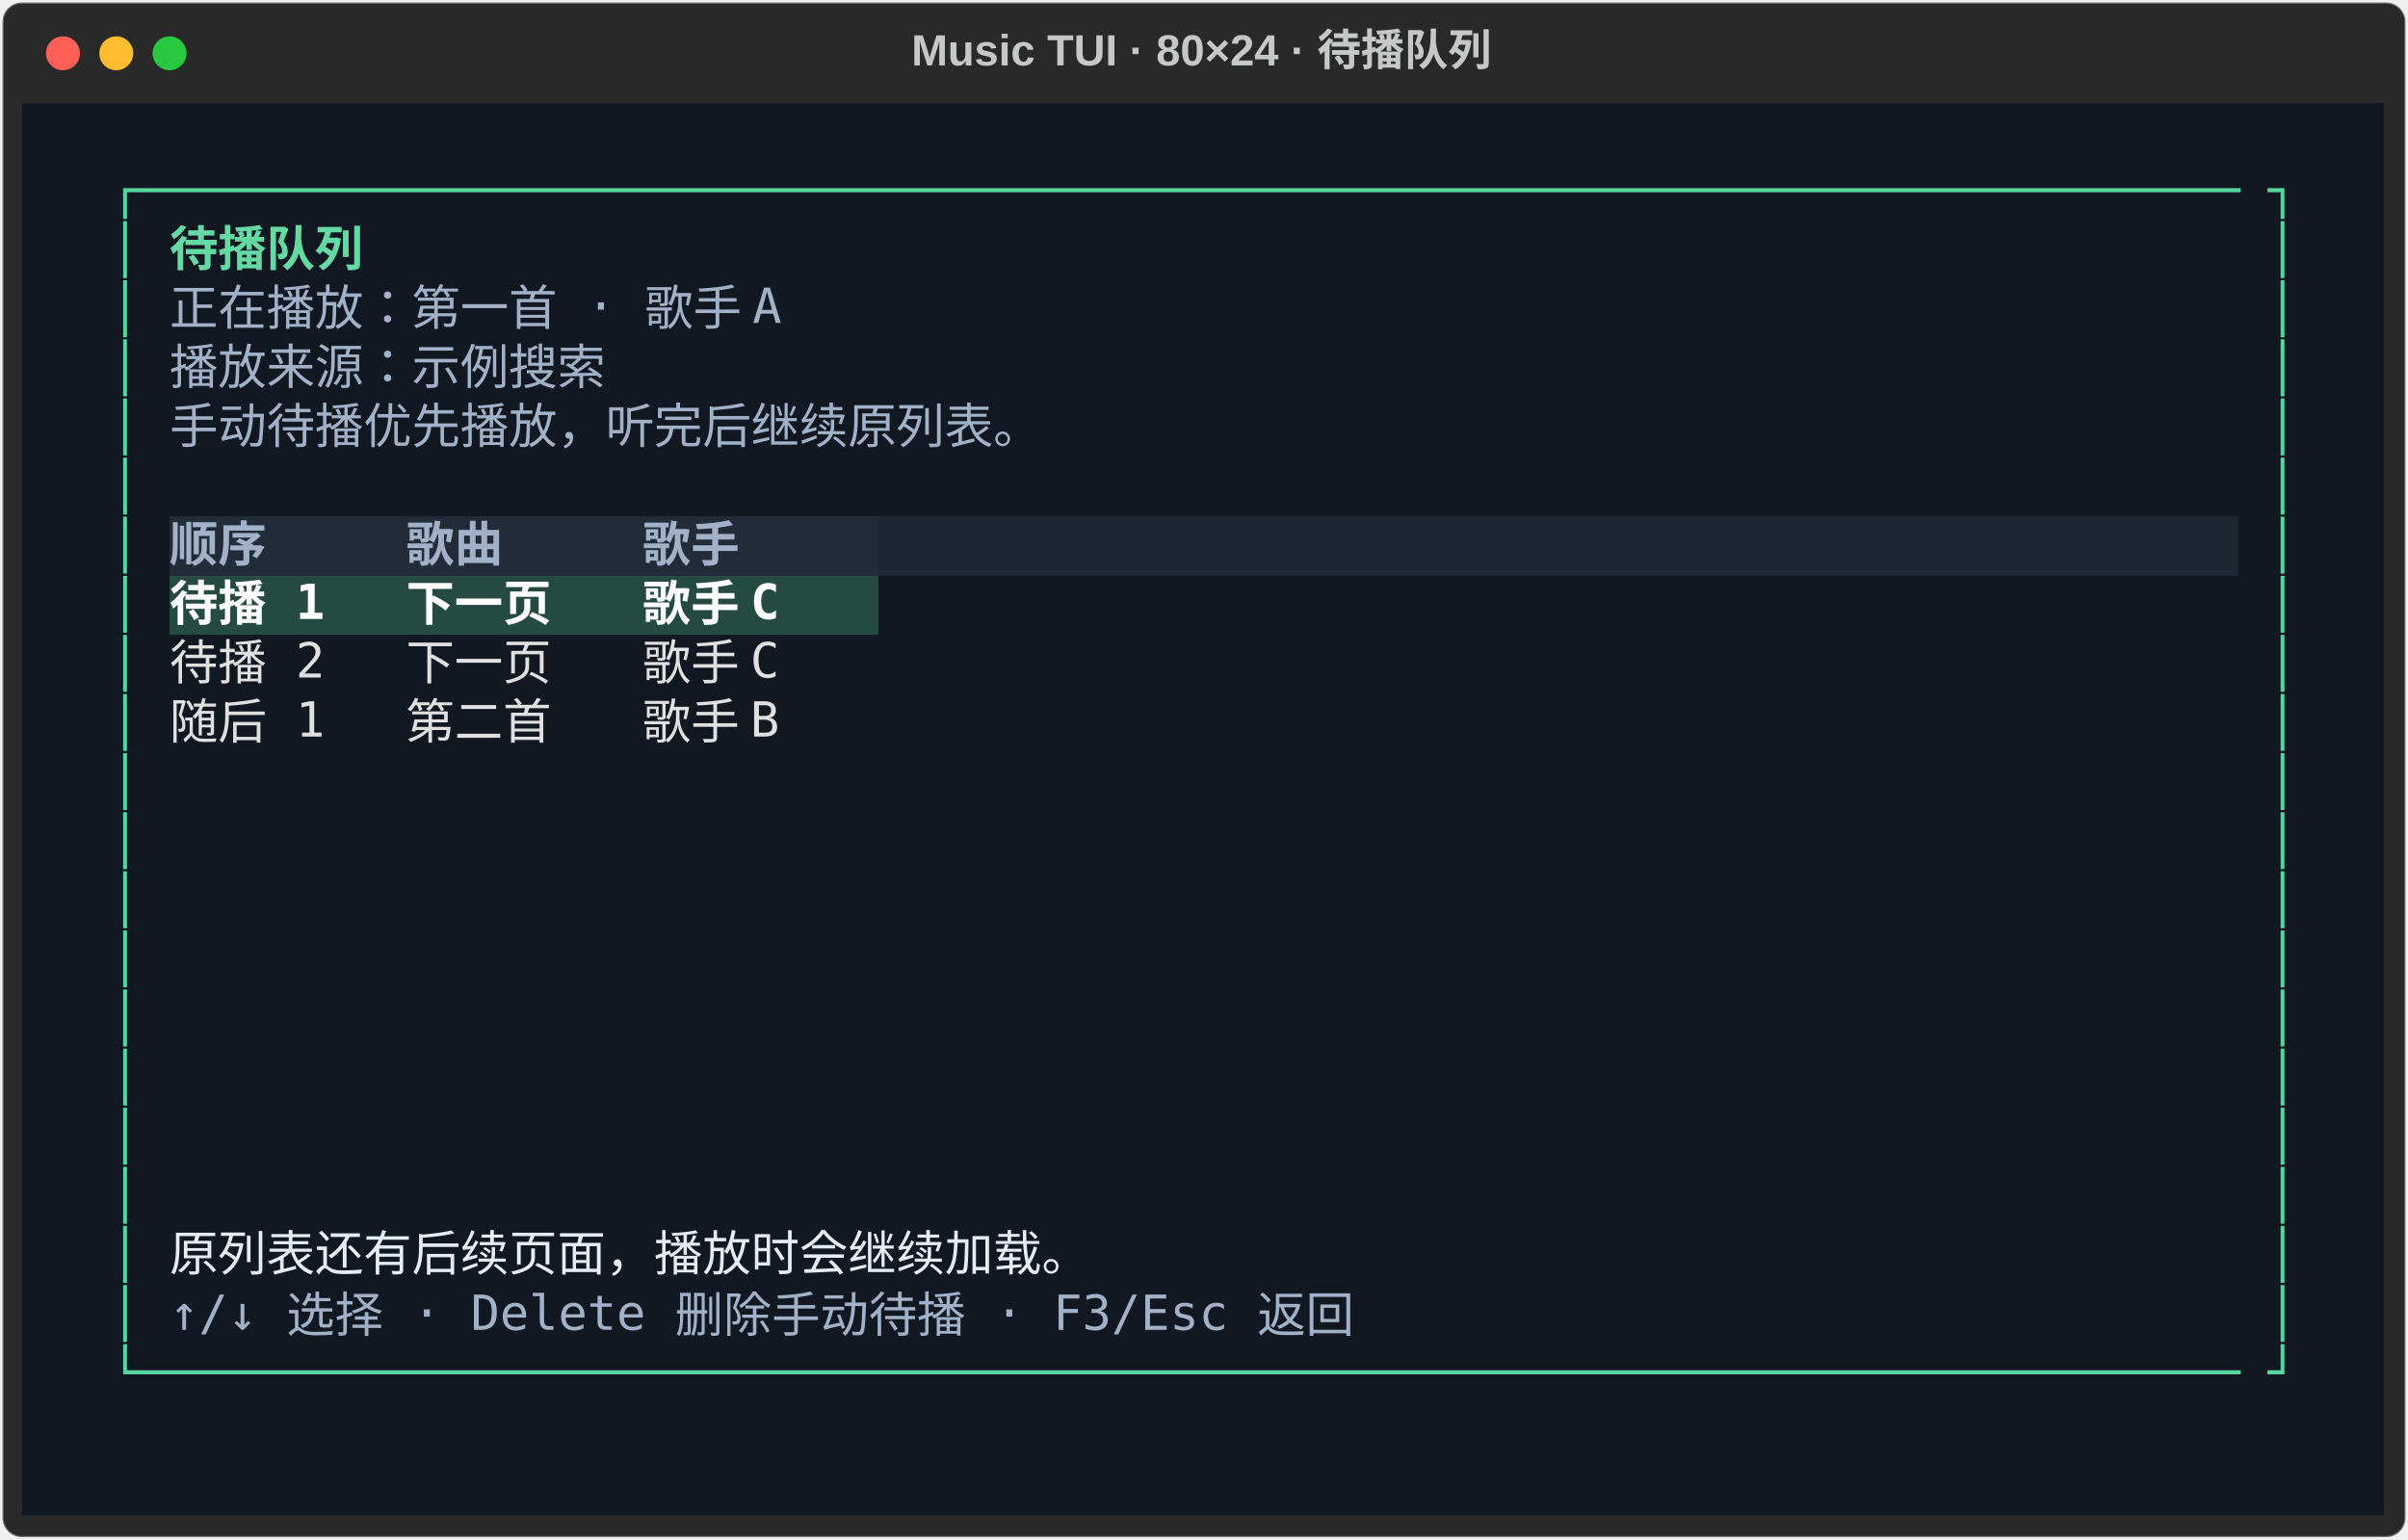
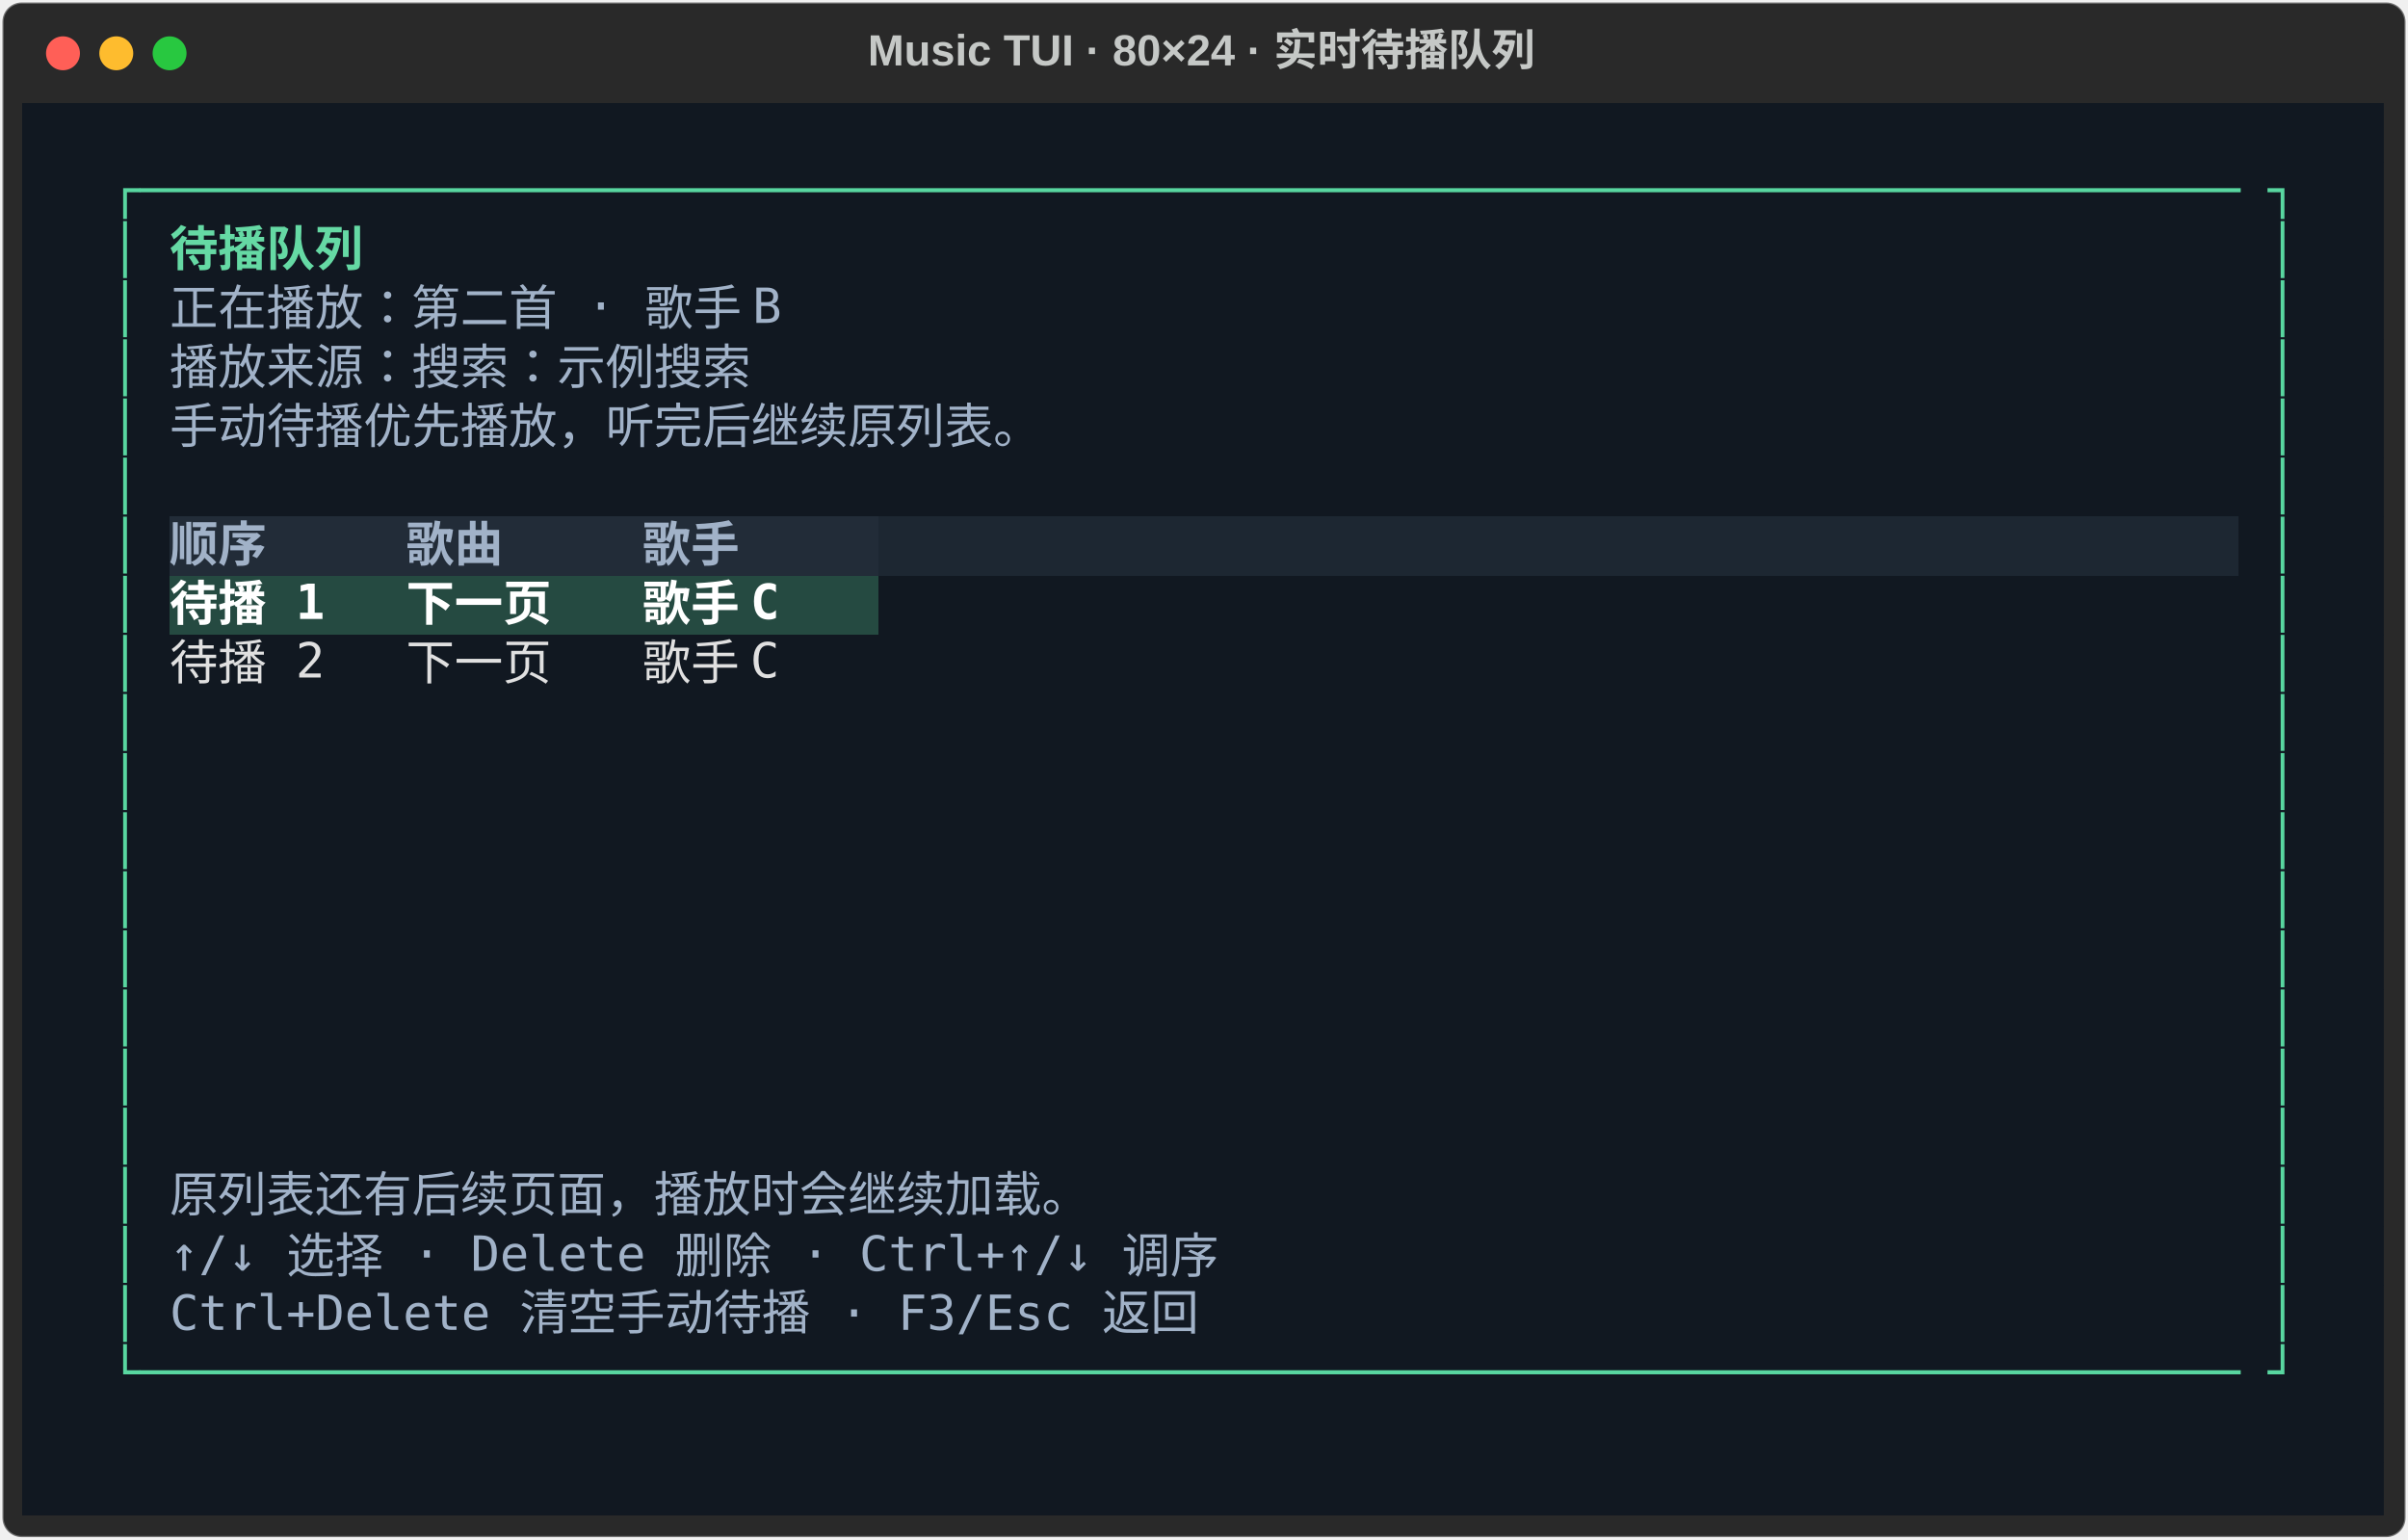
<svg xmlns="http://www.w3.org/2000/svg" class="rich-terminal" viewBox="0 0 994 635.6">
  <style>

    @font-face {
        font-family: "Fira Code";
        src: local("FiraCode-Regular"),
                url("https://cdnjs.cloudflare.com/ajax/libs/firacode/6.2.0/woff2/FiraCode-Regular.woff2") format("woff2"),
                url("https://cdnjs.cloudflare.com/ajax/libs/firacode/6.2.0/woff/FiraCode-Regular.woff") format("woff");
        font-style: normal;
        font-weight: 400;
    }
    @font-face {
        font-family: "Fira Code";
        src: local("FiraCode-Bold"),
                url("https://cdnjs.cloudflare.com/ajax/libs/firacode/6.2.0/woff2/FiraCode-Bold.woff2") format("woff2"),
                url("https://cdnjs.cloudflare.com/ajax/libs/firacode/6.2.0/woff/FiraCode-Bold.woff") format("woff");
        font-style: bold;
        font-weight: 700;
    }

-     .terminal-618802262-matrix {
+     .terminal-2395570429-matrix {
        font-family: Fira Code, monospace;
        font-size: 20px;
        line-height: 24.4px;
        font-variant-east-asian: full-width;
    }

-     .terminal-618802262-title {
+     .terminal-2395570429-title {
        font-size: 18px;
        font-weight: bold;
        font-family: arial;
    }

-     .terminal-618802262-r1 { fill: #c5c8c6 }
- .terminal-618802262-r2 { fill: #58d6a0 }
- .terminal-618802262-r3 { fill: #65d9a4;font-weight: bold }
- .terminal-618802262-r4 { fill: #a1b2c8 }
- .terminal-618802262-r5 { fill: #a1b2c8;font-weight: bold }
- .terminal-618802262-r6 { fill: #ffffff;font-weight: bold }
- .terminal-618802262-r7 { fill: #e0e0e0 }
- .terminal-618802262-r8 { fill: #e4ecf5 }
+     .terminal-2395570429-r1 { fill: #c5c8c6 }
+ .terminal-2395570429-r2 { fill: #58d6a0 }
+ .terminal-2395570429-r3 { fill: #65d9a4;font-weight: bold }
+ .terminal-2395570429-r4 { fill: #a1b2c8 }
+ .terminal-2395570429-r5 { fill: #a1b2c8;font-weight: bold }
+ .terminal-2395570429-r6 { fill: #ffffff;font-weight: bold }
+ .terminal-2395570429-r7 { fill: #e0e0e0 }
    </style>
  <defs>
-     <clipPath id="terminal-618802262-clip-terminal">
+     <clipPath id="terminal-2395570429-clip-terminal">
      <rect x="0" y="0" width="975.0" height="584.6" />
    </clipPath>
-     <clipPath id="terminal-618802262-line-0">
+     <clipPath id="terminal-2395570429-line-0">
      <rect x="0" y="1.5" width="976" height="24.65" />
    </clipPath>
-     <clipPath id="terminal-618802262-line-1">
+     <clipPath id="terminal-2395570429-line-1">
      <rect x="0" y="25.9" width="976" height="24.65" />
    </clipPath>
-     <clipPath id="terminal-618802262-line-2">
+     <clipPath id="terminal-2395570429-line-2">
      <rect x="0" y="50.3" width="976" height="24.65" />
    </clipPath>
-     <clipPath id="terminal-618802262-line-3">
+     <clipPath id="terminal-2395570429-line-3">
      <rect x="0" y="74.7" width="976" height="24.65" />
    </clipPath>
-     <clipPath id="terminal-618802262-line-4">
+     <clipPath id="terminal-2395570429-line-4">
      <rect x="0" y="99.1" width="976" height="24.65" />
    </clipPath>
-     <clipPath id="terminal-618802262-line-5">
+     <clipPath id="terminal-2395570429-line-5">
      <rect x="0" y="123.5" width="976" height="24.65" />
    </clipPath>
-     <clipPath id="terminal-618802262-line-6">
+     <clipPath id="terminal-2395570429-line-6">
      <rect x="0" y="147.9" width="976" height="24.65" />
    </clipPath>
-     <clipPath id="terminal-618802262-line-7">
+     <clipPath id="terminal-2395570429-line-7">
      <rect x="0" y="172.3" width="976" height="24.65" />
    </clipPath>
-     <clipPath id="terminal-618802262-line-8">
+     <clipPath id="terminal-2395570429-line-8">
      <rect x="0" y="196.7" width="976" height="24.65" />
    </clipPath>
-     <clipPath id="terminal-618802262-line-9">
+     <clipPath id="terminal-2395570429-line-9">
      <rect x="0" y="221.1" width="976" height="24.65" />
    </clipPath>
-     <clipPath id="terminal-618802262-line-10">
+     <clipPath id="terminal-2395570429-line-10">
      <rect x="0" y="245.5" width="976" height="24.65" />
    </clipPath>
-     <clipPath id="terminal-618802262-line-11">
+     <clipPath id="terminal-2395570429-line-11">
      <rect x="0" y="269.9" width="976" height="24.65" />
    </clipPath>
-     <clipPath id="terminal-618802262-line-12">
+     <clipPath id="terminal-2395570429-line-12">
      <rect x="0" y="294.3" width="976" height="24.65" />
    </clipPath>
-     <clipPath id="terminal-618802262-line-13">
+     <clipPath id="terminal-2395570429-line-13">
      <rect x="0" y="318.7" width="976" height="24.65" />
    </clipPath>
-     <clipPath id="terminal-618802262-line-14">
+     <clipPath id="terminal-2395570429-line-14">
      <rect x="0" y="343.1" width="976" height="24.65" />
    </clipPath>
-     <clipPath id="terminal-618802262-line-15">
+     <clipPath id="terminal-2395570429-line-15">
      <rect x="0" y="367.5" width="976" height="24.65" />
    </clipPath>
-     <clipPath id="terminal-618802262-line-16">
+     <clipPath id="terminal-2395570429-line-16">
      <rect x="0" y="391.9" width="976" height="24.65" />
    </clipPath>
-     <clipPath id="terminal-618802262-line-17">
+     <clipPath id="terminal-2395570429-line-17">
      <rect x="0" y="416.3" width="976" height="24.65" />
    </clipPath>
-     <clipPath id="terminal-618802262-line-18">
+     <clipPath id="terminal-2395570429-line-18">
      <rect x="0" y="440.7" width="976" height="24.65" />
    </clipPath>
-     <clipPath id="terminal-618802262-line-19">
+     <clipPath id="terminal-2395570429-line-19">
      <rect x="0" y="465.1" width="976" height="24.65" />
    </clipPath>
-     <clipPath id="terminal-618802262-line-20">
+     <clipPath id="terminal-2395570429-line-20">
      <rect x="0" y="489.5" width="976" height="24.65" />
    </clipPath>
-     <clipPath id="terminal-618802262-line-21">
+     <clipPath id="terminal-2395570429-line-21">
      <rect x="0" y="513.9" width="976" height="24.65" />
    </clipPath>
-     <clipPath id="terminal-618802262-line-22">
+     <clipPath id="terminal-2395570429-line-22">
      <rect x="0" y="538.3" width="976" height="24.65" />
    </clipPath>
  </defs>
  <rect fill="#292929" stroke="rgba(255,255,255,0.35)" stroke-width="1" x="1" y="1" width="992" height="633.6" rx="8" />
-   <text class="terminal-618802262-title" fill="#c5c8c6" text-anchor="middle" x="496" y="27">Music TUI · 80×24 · 待播队列</text>
+   <text class="terminal-2395570429-title" fill="#c5c8c6" text-anchor="middle" x="496" y="27">Music TUI · 80×24 · 实时待播队列</text>
  <g transform="translate(26,22)">
    <circle cx="0" cy="0" r="7" fill="#ff5f57" />
    <circle cx="22" cy="0" r="7" fill="#febc2e" />
    <circle cx="44" cy="0" r="7" fill="#28c840" />
  </g>
-   <g transform="translate(9, 41)" clip-path="url(#terminal-618802262-clip-terminal)">
+   <g transform="translate(9, 41)" clip-path="url(#terminal-2395570429-clip-terminal)">
    <rect fill="#111821" x="0" y="1.5" width="976" height="24.65" shape-rendering="crispEdges" />
    <rect fill="#111821" x="0" y="25.9" width="36.6" height="24.65" shape-rendering="crispEdges" />
    <rect fill="#111821" x="36.6" y="25.9" width="12.2" height="24.65" shape-rendering="crispEdges" />
    <rect fill="#111821" x="48.8" y="25.9" width="878.4" height="24.65" shape-rendering="crispEdges" />
    <rect fill="#111821" x="927.2" y="25.9" width="12.2" height="24.65" shape-rendering="crispEdges" />
    <rect fill="#111821" x="939.4" y="25.9" width="36.6" height="24.65" shape-rendering="crispEdges" />
    <rect fill="#111821" x="0" y="50.3" width="36.6" height="24.65" shape-rendering="crispEdges" />
    <rect fill="#111821" x="36.6" y="50.3" width="12.2" height="24.65" shape-rendering="crispEdges" />
    <rect fill="#111821" x="48.8" y="50.3" width="12.2" height="24.65" shape-rendering="crispEdges" />
    <rect fill="#111821" x="61" y="50.3" width="97.6" height="24.65" shape-rendering="crispEdges" />
    <rect fill="#111821" x="158.6" y="50.3" width="756.4" height="24.65" shape-rendering="crispEdges" />
    <rect fill="#111821" x="915" y="50.3" width="12.2" height="24.65" shape-rendering="crispEdges" />
    <rect fill="#111821" x="927.2" y="50.3" width="12.2" height="24.65" shape-rendering="crispEdges" />
    <rect fill="#111821" x="939.4" y="50.3" width="36.6" height="24.65" shape-rendering="crispEdges" />
    <rect fill="#111821" x="0" y="74.7" width="36.6" height="24.65" shape-rendering="crispEdges" />
    <rect fill="#111821" x="36.6" y="74.7" width="12.2" height="24.65" shape-rendering="crispEdges" />
    <rect fill="#111821" x="48.8" y="74.7" width="12.2" height="24.65" shape-rendering="crispEdges" />
    <rect fill="#111821" x="61" y="74.7" width="305" height="24.65" shape-rendering="crispEdges" />
    <rect fill="#111821" x="366" y="74.7" width="549" height="24.65" shape-rendering="crispEdges" />
    <rect fill="#111821" x="915" y="74.7" width="12.2" height="24.65" shape-rendering="crispEdges" />
    <rect fill="#111821" x="927.2" y="74.7" width="12.2" height="24.65" shape-rendering="crispEdges" />
    <rect fill="#111821" x="939.4" y="74.7" width="36.6" height="24.65" shape-rendering="crispEdges" />
    <rect fill="#111821" x="0" y="99.1" width="36.6" height="24.65" shape-rendering="crispEdges" />
    <rect fill="#111821" x="36.6" y="99.1" width="12.2" height="24.65" shape-rendering="crispEdges" />
    <rect fill="#111821" x="48.8" y="99.1" width="12.2" height="24.65" shape-rendering="crispEdges" />
-     <rect fill="#111821" x="61" y="99.1" width="219.6" height="24.65" shape-rendering="crispEdges" />
-     <rect fill="#111821" x="280.6" y="99.1" width="634.4" height="24.65" shape-rendering="crispEdges" />
+     <rect fill="#111821" x="61" y="99.1" width="292.8" height="24.65" shape-rendering="crispEdges" />
+     <rect fill="#111821" x="353.8" y="99.1" width="561.2" height="24.65" shape-rendering="crispEdges" />
    <rect fill="#111821" x="915" y="99.1" width="12.2" height="24.65" shape-rendering="crispEdges" />
    <rect fill="#111821" x="927.2" y="99.1" width="12.2" height="24.65" shape-rendering="crispEdges" />
    <rect fill="#111821" x="939.4" y="99.1" width="36.6" height="24.65" shape-rendering="crispEdges" />
    <rect fill="#111821" x="0" y="123.5" width="36.6" height="24.65" shape-rendering="crispEdges" />
    <rect fill="#111821" x="36.6" y="123.5" width="12.2" height="24.65" shape-rendering="crispEdges" />
    <rect fill="#111821" x="48.8" y="123.5" width="12.2" height="24.65" shape-rendering="crispEdges" />
    <rect fill="#111821" x="61" y="123.5" width="439.2" height="24.65" shape-rendering="crispEdges" />
    <rect fill="#111821" x="500.2" y="123.5" width="414.8" height="24.65" shape-rendering="crispEdges" />
    <rect fill="#111821" x="915" y="123.5" width="12.2" height="24.65" shape-rendering="crispEdges" />
    <rect fill="#111821" x="927.2" y="123.5" width="12.2" height="24.65" shape-rendering="crispEdges" />
    <rect fill="#111821" x="939.4" y="123.5" width="36.6" height="24.65" shape-rendering="crispEdges" />
    <rect fill="#111821" x="0" y="147.9" width="36.6" height="24.65" shape-rendering="crispEdges" />
    <rect fill="#111821" x="36.6" y="147.9" width="12.2" height="24.65" shape-rendering="crispEdges" />
    <rect fill="#111821" x="48.8" y="147.9" width="12.2" height="24.65" shape-rendering="crispEdges" />
    <rect fill="#111821" x="61" y="147.9" width="854" height="24.65" shape-rendering="crispEdges" />
    <rect fill="#111821" x="915" y="147.9" width="12.2" height="24.65" shape-rendering="crispEdges" />
    <rect fill="#111821" x="927.2" y="147.9" width="12.2" height="24.65" shape-rendering="crispEdges" />
    <rect fill="#111821" x="939.4" y="147.9" width="36.6" height="24.65" shape-rendering="crispEdges" />
    <rect fill="#111821" x="0" y="172.3" width="36.6" height="24.65" shape-rendering="crispEdges" />
    <rect fill="#111821" x="36.6" y="172.3" width="12.2" height="24.65" shape-rendering="crispEdges" />
    <rect fill="#111821" x="48.8" y="172.3" width="12.2" height="24.65" shape-rendering="crispEdges" />
    <rect fill="#222c38" x="61" y="172.3" width="97.6" height="24.65" shape-rendering="crispEdges" />
    <rect fill="#222c38" x="158.6" y="172.3" width="97.6" height="24.65" shape-rendering="crispEdges" />
    <rect fill="#222c38" x="256.2" y="172.3" width="97.6" height="24.65" shape-rendering="crispEdges" />
    <rect fill="#1d2732" x="353.8" y="172.3" width="561.2" height="24.65" shape-rendering="crispEdges" />
    <rect fill="#111821" x="915" y="172.3" width="12.2" height="24.65" shape-rendering="crispEdges" />
    <rect fill="#111821" x="927.2" y="172.3" width="12.2" height="24.65" shape-rendering="crispEdges" />
    <rect fill="#111821" x="939.4" y="172.3" width="36.6" height="24.65" shape-rendering="crispEdges" />
    <rect fill="#111821" x="0" y="196.7" width="36.6" height="24.65" shape-rendering="crispEdges" />
    <rect fill="#111821" x="36.6" y="196.7" width="12.2" height="24.65" shape-rendering="crispEdges" />
    <rect fill="#111821" x="48.8" y="196.7" width="12.2" height="24.65" shape-rendering="crispEdges" />
    <rect fill="#254a41" x="61" y="196.7" width="97.6" height="24.65" shape-rendering="crispEdges" />
    <rect fill="#254a41" x="158.6" y="196.7" width="97.6" height="24.65" shape-rendering="crispEdges" />
    <rect fill="#254a41" x="256.2" y="196.7" width="97.6" height="24.65" shape-rendering="crispEdges" />
    <rect fill="#111821" x="353.8" y="196.7" width="561.2" height="24.65" shape-rendering="crispEdges" />
    <rect fill="#111821" x="915" y="196.7" width="12.2" height="24.65" shape-rendering="crispEdges" />
    <rect fill="#111821" x="927.2" y="196.7" width="12.2" height="24.65" shape-rendering="crispEdges" />
    <rect fill="#111821" x="939.4" y="196.7" width="36.6" height="24.65" shape-rendering="crispEdges" />
    <rect fill="#111821" x="0" y="221.1" width="36.6" height="24.65" shape-rendering="crispEdges" />
    <rect fill="#111821" x="36.6" y="221.1" width="12.2" height="24.65" shape-rendering="crispEdges" />
    <rect fill="#111821" x="48.8" y="221.1" width="12.2" height="24.65" shape-rendering="crispEdges" />
    <rect fill="#111821" x="61" y="221.1" width="97.6" height="24.65" shape-rendering="crispEdges" />
    <rect fill="#111821" x="158.6" y="221.1" width="97.6" height="24.65" shape-rendering="crispEdges" />
    <rect fill="#111821" x="256.2" y="221.1" width="97.6" height="24.65" shape-rendering="crispEdges" />
    <rect fill="#111821" x="353.8" y="221.1" width="561.2" height="24.65" shape-rendering="crispEdges" />
    <rect fill="#111821" x="915" y="221.1" width="12.2" height="24.65" shape-rendering="crispEdges" />
    <rect fill="#111821" x="927.2" y="221.1" width="12.2" height="24.65" shape-rendering="crispEdges" />
    <rect fill="#111821" x="939.4" y="221.1" width="36.6" height="24.65" shape-rendering="crispEdges" />
    <rect fill="#111821" x="0" y="245.5" width="36.6" height="24.65" shape-rendering="crispEdges" />
    <rect fill="#111821" x="36.6" y="245.5" width="12.2" height="24.65" shape-rendering="crispEdges" />
    <rect fill="#111821" x="48.8" y="245.5" width="12.2" height="24.65" shape-rendering="crispEdges" />
-     <rect fill="#111821" x="61" y="245.5" width="97.6" height="24.65" shape-rendering="crispEdges" />
-     <rect fill="#111821" x="158.6" y="245.5" width="97.6" height="24.65" shape-rendering="crispEdges" />
-     <rect fill="#111821" x="256.2" y="245.5" width="97.6" height="24.65" shape-rendering="crispEdges" />
-     <rect fill="#111821" x="353.8" y="245.5" width="561.2" height="24.65" shape-rendering="crispEdges" />
+     <rect fill="#111821" x="61" y="245.5" width="854" height="24.65" shape-rendering="crispEdges" />
    <rect fill="#111821" x="915" y="245.5" width="12.2" height="24.65" shape-rendering="crispEdges" />
    <rect fill="#111821" x="927.2" y="245.5" width="12.2" height="24.65" shape-rendering="crispEdges" />
    <rect fill="#111821" x="939.4" y="245.5" width="36.6" height="24.65" shape-rendering="crispEdges" />
    <rect fill="#111821" x="0" y="269.9" width="36.6" height="24.65" shape-rendering="crispEdges" />
    <rect fill="#111821" x="36.6" y="269.9" width="12.2" height="24.65" shape-rendering="crispEdges" />
    <rect fill="#111821" x="48.8" y="269.9" width="12.2" height="24.65" shape-rendering="crispEdges" />
    <rect fill="#111821" x="61" y="269.9" width="854" height="24.65" shape-rendering="crispEdges" />
    <rect fill="#111821" x="915" y="269.9" width="12.2" height="24.65" shape-rendering="crispEdges" />
    <rect fill="#111821" x="927.2" y="269.9" width="12.2" height="24.65" shape-rendering="crispEdges" />
    <rect fill="#111821" x="939.4" y="269.9" width="36.6" height="24.65" shape-rendering="crispEdges" />
    <rect fill="#111821" x="0" y="294.3" width="36.6" height="24.65" shape-rendering="crispEdges" />
    <rect fill="#111821" x="36.6" y="294.3" width="12.2" height="24.65" shape-rendering="crispEdges" />
    <rect fill="#111821" x="48.8" y="294.3" width="12.2" height="24.65" shape-rendering="crispEdges" />
    <rect fill="#111821" x="61" y="294.3" width="854" height="24.65" shape-rendering="crispEdges" />
    <rect fill="#111821" x="915" y="294.3" width="12.2" height="24.65" shape-rendering="crispEdges" />
    <rect fill="#111821" x="927.2" y="294.3" width="12.2" height="24.65" shape-rendering="crispEdges" />
    <rect fill="#111821" x="939.4" y="294.3" width="36.6" height="24.65" shape-rendering="crispEdges" />
    <rect fill="#111821" x="0" y="318.7" width="36.6" height="24.65" shape-rendering="crispEdges" />
    <rect fill="#111821" x="36.6" y="318.7" width="12.2" height="24.65" shape-rendering="crispEdges" />
    <rect fill="#111821" x="48.8" y="318.7" width="12.2" height="24.65" shape-rendering="crispEdges" />
    <rect fill="#111821" x="61" y="318.7" width="854" height="24.65" shape-rendering="crispEdges" />
    <rect fill="#111821" x="915" y="318.7" width="12.2" height="24.65" shape-rendering="crispEdges" />
    <rect fill="#111821" x="927.2" y="318.7" width="12.2" height="24.65" shape-rendering="crispEdges" />
    <rect fill="#111821" x="939.4" y="318.7" width="36.6" height="24.65" shape-rendering="crispEdges" />
    <rect fill="#111821" x="0" y="343.1" width="36.6" height="24.65" shape-rendering="crispEdges" />
    <rect fill="#111821" x="36.6" y="343.1" width="12.2" height="24.65" shape-rendering="crispEdges" />
    <rect fill="#111821" x="48.8" y="343.1" width="12.2" height="24.65" shape-rendering="crispEdges" />
    <rect fill="#111821" x="61" y="343.1" width="854" height="24.65" shape-rendering="crispEdges" />
    <rect fill="#111821" x="915" y="343.1" width="12.2" height="24.65" shape-rendering="crispEdges" />
    <rect fill="#111821" x="927.2" y="343.1" width="12.2" height="24.65" shape-rendering="crispEdges" />
    <rect fill="#111821" x="939.4" y="343.1" width="36.6" height="24.65" shape-rendering="crispEdges" />
    <rect fill="#111821" x="0" y="367.5" width="36.6" height="24.65" shape-rendering="crispEdges" />
    <rect fill="#111821" x="36.6" y="367.5" width="12.2" height="24.65" shape-rendering="crispEdges" />
    <rect fill="#111821" x="48.8" y="367.5" width="12.2" height="24.65" shape-rendering="crispEdges" />
    <rect fill="#111821" x="61" y="367.5" width="854" height="24.65" shape-rendering="crispEdges" />
    <rect fill="#111821" x="915" y="367.5" width="12.2" height="24.65" shape-rendering="crispEdges" />
    <rect fill="#111821" x="927.2" y="367.5" width="12.2" height="24.65" shape-rendering="crispEdges" />
    <rect fill="#111821" x="939.4" y="367.5" width="36.6" height="24.65" shape-rendering="crispEdges" />
    <rect fill="#111821" x="0" y="391.9" width="36.6" height="24.65" shape-rendering="crispEdges" />
    <rect fill="#111821" x="36.6" y="391.9" width="12.2" height="24.65" shape-rendering="crispEdges" />
    <rect fill="#111821" x="48.8" y="391.9" width="12.2" height="24.65" shape-rendering="crispEdges" />
    <rect fill="#111821" x="61" y="391.9" width="854" height="24.65" shape-rendering="crispEdges" />
    <rect fill="#111821" x="915" y="391.9" width="12.2" height="24.65" shape-rendering="crispEdges" />
    <rect fill="#111821" x="927.2" y="391.9" width="12.2" height="24.65" shape-rendering="crispEdges" />
    <rect fill="#111821" x="939.4" y="391.9" width="36.6" height="24.65" shape-rendering="crispEdges" />
    <rect fill="#111821" x="0" y="416.3" width="36.6" height="24.65" shape-rendering="crispEdges" />
    <rect fill="#111821" x="36.6" y="416.3" width="12.2" height="24.65" shape-rendering="crispEdges" />
    <rect fill="#111821" x="48.8" y="416.3" width="12.2" height="24.65" shape-rendering="crispEdges" />
    <rect fill="#111821" x="61" y="416.3" width="854" height="24.65" shape-rendering="crispEdges" />
    <rect fill="#111821" x="915" y="416.3" width="12.2" height="24.65" shape-rendering="crispEdges" />
    <rect fill="#111821" x="927.2" y="416.3" width="12.2" height="24.65" shape-rendering="crispEdges" />
    <rect fill="#111821" x="939.4" y="416.3" width="36.6" height="24.65" shape-rendering="crispEdges" />
    <rect fill="#111821" x="0" y="440.7" width="36.6" height="24.65" shape-rendering="crispEdges" />
    <rect fill="#111821" x="36.6" y="440.7" width="12.2" height="24.65" shape-rendering="crispEdges" />
    <rect fill="#111821" x="48.8" y="440.7" width="12.2" height="24.65" shape-rendering="crispEdges" />
-     <rect fill="#111821" x="61" y="440.7" width="854" height="24.65" shape-rendering="crispEdges" />
+     <rect fill="#111821" x="61" y="440.7" width="463.6" height="24.65" shape-rendering="crispEdges" />
+     <rect fill="#111821" x="524.6" y="440.7" width="390.4" height="24.65" shape-rendering="crispEdges" />
    <rect fill="#111821" x="915" y="440.7" width="12.2" height="24.65" shape-rendering="crispEdges" />
    <rect fill="#111821" x="927.2" y="440.7" width="12.2" height="24.65" shape-rendering="crispEdges" />
    <rect fill="#111821" x="939.4" y="440.7" width="36.6" height="24.65" shape-rendering="crispEdges" />
    <rect fill="#111821" x="0" y="465.1" width="36.6" height="24.65" shape-rendering="crispEdges" />
    <rect fill="#111821" x="36.6" y="465.1" width="12.2" height="24.65" shape-rendering="crispEdges" />
    <rect fill="#111821" x="48.8" y="465.1" width="12.2" height="24.65" shape-rendering="crispEdges" />
    <rect fill="#111821" x="61" y="465.1" width="463.6" height="24.65" shape-rendering="crispEdges" />
    <rect fill="#111821" x="524.6" y="465.1" width="390.4" height="24.65" shape-rendering="crispEdges" />
    <rect fill="#111821" x="915" y="465.1" width="12.2" height="24.65" shape-rendering="crispEdges" />
    <rect fill="#111821" x="927.2" y="465.1" width="12.2" height="24.65" shape-rendering="crispEdges" />
    <rect fill="#111821" x="939.4" y="465.1" width="36.6" height="24.65" shape-rendering="crispEdges" />
    <rect fill="#111821" x="0" y="489.5" width="36.6" height="24.65" shape-rendering="crispEdges" />
    <rect fill="#111821" x="36.6" y="489.5" width="12.2" height="24.65" shape-rendering="crispEdges" />
    <rect fill="#111821" x="48.8" y="489.5" width="12.2" height="24.65" shape-rendering="crispEdges" />
-     <rect fill="#111821" x="61" y="489.5" width="536.8" height="24.65" shape-rendering="crispEdges" />
-     <rect fill="#111821" x="597.8" y="489.5" width="317.2" height="24.65" shape-rendering="crispEdges" />
+     <rect fill="#111821" x="61" y="489.5" width="463.6" height="24.65" shape-rendering="crispEdges" />
+     <rect fill="#111821" x="524.6" y="489.5" width="390.4" height="24.65" shape-rendering="crispEdges" />
    <rect fill="#111821" x="915" y="489.5" width="12.2" height="24.65" shape-rendering="crispEdges" />
    <rect fill="#111821" x="927.2" y="489.5" width="12.2" height="24.65" shape-rendering="crispEdges" />
    <rect fill="#111821" x="939.4" y="489.5" width="36.6" height="24.65" shape-rendering="crispEdges" />
    <rect fill="#111821" x="0" y="513.9" width="36.6" height="24.65" shape-rendering="crispEdges" />
    <rect fill="#111821" x="36.6" y="513.9" width="12.2" height="24.65" shape-rendering="crispEdges" />
    <rect fill="#111821" x="48.8" y="513.9" width="878.4" height="24.65" shape-rendering="crispEdges" />
    <rect fill="#111821" x="927.2" y="513.9" width="12.2" height="24.65" shape-rendering="crispEdges" />
    <rect fill="#111821" x="939.4" y="513.9" width="36.6" height="24.65" shape-rendering="crispEdges" />
    <rect fill="#111821" x="0" y="538.3" width="976" height="24.65" shape-rendering="crispEdges" />
    <rect fill="#111821" x="0" y="562.7" width="976" height="24.65" shape-rendering="crispEdges" />
-     <g class="terminal-618802262-matrix">
-       <text class="terminal-618802262-r1" x="976" y="20" textLength="0.0" clip-path="url(#terminal-618802262-line-0)">
- </text>
-       <text class="terminal-618802262-r2" x="36.6" y="44.4" textLength="12.2" clip-path="url(#terminal-618802262-line-1)">┌</text>
-       <text class="terminal-618802262-r2" x="48.8" y="44.4" textLength="878.4" clip-path="url(#terminal-618802262-line-1)">────────────────────────────────────────────────────────────────────────</text>
-       <text class="terminal-618802262-r2" x="927.2" y="44.4" textLength="12.2" clip-path="url(#terminal-618802262-line-1)">┐</text>
-       <text class="terminal-618802262-r1" x="976" y="44.4" textLength="0.0" clip-path="url(#terminal-618802262-line-1)">
- </text>
-       <text class="terminal-618802262-r2" x="36.6" y="68.8" textLength="12.2" clip-path="url(#terminal-618802262-line-2)">│</text>
-       <text class="terminal-618802262-r3" x="61" y="68.8" textLength="97.6" clip-path="url(#terminal-618802262-line-2)">待播队列</text>
-       <text class="terminal-618802262-r2" x="927.2" y="68.8" textLength="12.2" clip-path="url(#terminal-618802262-line-2)">│</text>
-       <text class="terminal-618802262-r1" x="976" y="68.8" textLength="0.0" clip-path="url(#terminal-618802262-line-2)">
- </text>
-       <text class="terminal-618802262-r2" x="36.6" y="93.2" textLength="12.2" clip-path="url(#terminal-618802262-line-3)">│</text>
-       <text class="terminal-618802262-r4" x="61" y="93.2" textLength="305.0" clip-path="url(#terminal-618802262-line-3)">正在播放：第一首 · 歌手 A</text>
-       <text class="terminal-618802262-r2" x="927.2" y="93.2" textLength="12.2" clip-path="url(#terminal-618802262-line-3)">│</text>
-       <text class="terminal-618802262-r1" x="976" y="93.2" textLength="0.0" clip-path="url(#terminal-618802262-line-3)">
- </text>
-       <text class="terminal-618802262-r2" x="36.6" y="117.6" textLength="12.2" clip-path="url(#terminal-618802262-line-4)">│</text>
-       <text class="terminal-618802262-r4" x="61" y="117.6" textLength="219.6" clip-path="url(#terminal-618802262-line-4)">播放来源：示例搜索</text>
-       <text class="terminal-618802262-r2" x="927.2" y="117.6" textLength="12.2" clip-path="url(#terminal-618802262-line-4)">│</text>
-       <text class="terminal-618802262-r1" x="976" y="117.6" textLength="0.0" clip-path="url(#terminal-618802262-line-4)">
- </text>
-       <text class="terminal-618802262-r2" x="36.6" y="142" textLength="12.2" clip-path="url(#terminal-618802262-line-5)">│</text>
-       <text class="terminal-618802262-r4" x="61" y="142" textLength="439.2" clip-path="url(#terminal-618802262-line-5)">手动待播优先播放，听完后继续原列表。</text>
-       <text class="terminal-618802262-r2" x="927.2" y="142" textLength="12.2" clip-path="url(#terminal-618802262-line-5)">│</text>
-       <text class="terminal-618802262-r1" x="976" y="142" textLength="0.0" clip-path="url(#terminal-618802262-line-5)">
- </text>
-       <text class="terminal-618802262-r2" x="36.6" y="166.4" textLength="12.2" clip-path="url(#terminal-618802262-line-6)">│</text>
-       <text class="terminal-618802262-r2" x="927.2" y="166.4" textLength="12.2" clip-path="url(#terminal-618802262-line-6)">│</text>
-       <text class="terminal-618802262-r1" x="976" y="166.4" textLength="0.0" clip-path="url(#terminal-618802262-line-6)">
- </text>
-       <text class="terminal-618802262-r2" x="36.6" y="190.8" textLength="12.2" clip-path="url(#terminal-618802262-line-7)">│</text>
-       <text class="terminal-618802262-r5" x="61" y="190.8" textLength="97.6" clip-path="url(#terminal-618802262-line-7)"> 顺序   </text>
-       <text class="terminal-618802262-r5" x="158.6" y="190.8" textLength="97.6" clip-path="url(#terminal-618802262-line-7)"> 歌曲   </text>
-       <text class="terminal-618802262-r5" x="256.2" y="190.8" textLength="97.6" clip-path="url(#terminal-618802262-line-7)"> 歌手   </text>
-       <text class="terminal-618802262-r2" x="927.2" y="190.8" textLength="12.2" clip-path="url(#terminal-618802262-line-7)">│</text>
-       <text class="terminal-618802262-r1" x="976" y="190.8" textLength="0.0" clip-path="url(#terminal-618802262-line-7)">
- </text>
-       <text class="terminal-618802262-r2" x="36.6" y="215.2" textLength="12.2" clip-path="url(#terminal-618802262-line-8)">│</text>
-       <text class="terminal-618802262-r6" x="61" y="215.2" textLength="97.6" clip-path="url(#terminal-618802262-line-8)"> 待播 1 </text>
-       <text class="terminal-618802262-r6" x="158.6" y="215.2" textLength="97.6" clip-path="url(#terminal-618802262-line-8)"> 下一页 </text>
-       <text class="terminal-618802262-r6" x="256.2" y="215.2" textLength="97.6" clip-path="url(#terminal-618802262-line-8)"> 歌手 C </text>
-       <text class="terminal-618802262-r2" x="927.2" y="215.2" textLength="12.2" clip-path="url(#terminal-618802262-line-8)">│</text>
-       <text class="terminal-618802262-r1" x="976" y="215.2" textLength="0.0" clip-path="url(#terminal-618802262-line-8)">
- </text>
-       <text class="terminal-618802262-r2" x="36.6" y="239.6" textLength="12.2" clip-path="url(#terminal-618802262-line-9)">│</text>
-       <text class="terminal-618802262-r7" x="61" y="239.6" textLength="97.6" clip-path="url(#terminal-618802262-line-9)"> 待播 2 </text>
-       <text class="terminal-618802262-r7" x="158.6" y="239.6" textLength="97.6" clip-path="url(#terminal-618802262-line-9)"> 下一页 </text>
-       <text class="terminal-618802262-r7" x="256.2" y="239.6" textLength="97.6" clip-path="url(#terminal-618802262-line-9)"> 歌手 C </text>
-       <text class="terminal-618802262-r2" x="927.2" y="239.6" textLength="12.2" clip-path="url(#terminal-618802262-line-9)">│</text>
-       <text class="terminal-618802262-r1" x="976" y="239.6" textLength="0.0" clip-path="url(#terminal-618802262-line-9)">
- </text>
-       <text class="terminal-618802262-r2" x="36.6" y="264" textLength="12.2" clip-path="url(#terminal-618802262-line-10)">│</text>
-       <text class="terminal-618802262-r7" x="61" y="264" textLength="97.6" clip-path="url(#terminal-618802262-line-10)"> 随后 1 </text>
-       <text class="terminal-618802262-r7" x="158.6" y="264" textLength="97.6" clip-path="url(#terminal-618802262-line-10)"> 第二首 </text>
-       <text class="terminal-618802262-r7" x="256.2" y="264" textLength="97.6" clip-path="url(#terminal-618802262-line-10)"> 歌手 B </text>
-       <text class="terminal-618802262-r2" x="927.2" y="264" textLength="12.2" clip-path="url(#terminal-618802262-line-10)">│</text>
-       <text class="terminal-618802262-r1" x="976" y="264" textLength="0.0" clip-path="url(#terminal-618802262-line-10)">
- </text>
-       <text class="terminal-618802262-r2" x="36.6" y="288.4" textLength="12.2" clip-path="url(#terminal-618802262-line-11)">│</text>
-       <text class="terminal-618802262-r2" x="927.2" y="288.4" textLength="12.2" clip-path="url(#terminal-618802262-line-11)">│</text>
-       <text class="terminal-618802262-r1" x="976" y="288.4" textLength="0.0" clip-path="url(#terminal-618802262-line-11)">
- </text>
-       <text class="terminal-618802262-r2" x="36.6" y="312.8" textLength="12.2" clip-path="url(#terminal-618802262-line-12)">│</text>
-       <text class="terminal-618802262-r2" x="927.2" y="312.8" textLength="12.2" clip-path="url(#terminal-618802262-line-12)">│</text>
-       <text class="terminal-618802262-r1" x="976" y="312.8" textLength="0.0" clip-path="url(#terminal-618802262-line-12)">
- </text>
-       <text class="terminal-618802262-r2" x="36.6" y="337.2" textLength="12.2" clip-path="url(#terminal-618802262-line-13)">│</text>
-       <text class="terminal-618802262-r2" x="927.2" y="337.2" textLength="12.2" clip-path="url(#terminal-618802262-line-13)">│</text>
-       <text class="terminal-618802262-r1" x="976" y="337.2" textLength="0.0" clip-path="url(#terminal-618802262-line-13)">
- </text>
-       <text class="terminal-618802262-r2" x="36.6" y="361.6" textLength="12.2" clip-path="url(#terminal-618802262-line-14)">│</text>
-       <text class="terminal-618802262-r2" x="927.2" y="361.6" textLength="12.2" clip-path="url(#terminal-618802262-line-14)">│</text>
-       <text class="terminal-618802262-r1" x="976" y="361.6" textLength="0.0" clip-path="url(#terminal-618802262-line-14)">
- </text>
-       <text class="terminal-618802262-r2" x="36.6" y="386" textLength="12.2" clip-path="url(#terminal-618802262-line-15)">│</text>
-       <text class="terminal-618802262-r2" x="927.2" y="386" textLength="12.2" clip-path="url(#terminal-618802262-line-15)">│</text>
-       <text class="terminal-618802262-r1" x="976" y="386" textLength="0.0" clip-path="url(#terminal-618802262-line-15)">
- </text>
-       <text class="terminal-618802262-r2" x="36.6" y="410.4" textLength="12.2" clip-path="url(#terminal-618802262-line-16)">│</text>
-       <text class="terminal-618802262-r2" x="927.2" y="410.4" textLength="12.2" clip-path="url(#terminal-618802262-line-16)">│</text>
-       <text class="terminal-618802262-r1" x="976" y="410.4" textLength="0.0" clip-path="url(#terminal-618802262-line-16)">
- </text>
-       <text class="terminal-618802262-r2" x="36.6" y="434.8" textLength="12.2" clip-path="url(#terminal-618802262-line-17)">│</text>
-       <text class="terminal-618802262-r2" x="927.2" y="434.8" textLength="12.2" clip-path="url(#terminal-618802262-line-17)">│</text>
-       <text class="terminal-618802262-r1" x="976" y="434.8" textLength="0.0" clip-path="url(#terminal-618802262-line-17)">
- </text>
-       <text class="terminal-618802262-r2" x="36.6" y="459.2" textLength="12.2" clip-path="url(#terminal-618802262-line-18)">│</text>
-       <text class="terminal-618802262-r2" x="927.2" y="459.2" textLength="12.2" clip-path="url(#terminal-618802262-line-18)">│</text>
-       <text class="terminal-618802262-r1" x="976" y="459.2" textLength="0.0" clip-path="url(#terminal-618802262-line-18)">
- </text>
-       <text class="terminal-618802262-r2" x="36.6" y="483.6" textLength="12.2" clip-path="url(#terminal-618802262-line-19)">│</text>
-       <text class="terminal-618802262-r8" x="61" y="483.6" textLength="463.6" clip-path="url(#terminal-618802262-line-19)">原列表还有后续页面，播放时会继续加载。</text>
-       <text class="terminal-618802262-r2" x="927.2" y="483.6" textLength="12.2" clip-path="url(#terminal-618802262-line-19)">│</text>
-       <text class="terminal-618802262-r1" x="976" y="483.6" textLength="0.0" clip-path="url(#terminal-618802262-line-19)">
- </text>
-       <text class="terminal-618802262-r2" x="36.6" y="508" textLength="12.2" clip-path="url(#terminal-618802262-line-20)">│</text>
-       <text class="terminal-618802262-r4" x="61" y="508" textLength="536.8" clip-path="url(#terminal-618802262-line-20)">↑/↓ 选择 · Delete 删除手动待播 · F3/Esc 返回</text>
-       <text class="terminal-618802262-r2" x="927.2" y="508" textLength="12.2" clip-path="url(#terminal-618802262-line-20)">│</text>
-       <text class="terminal-618802262-r1" x="976" y="508" textLength="0.0" clip-path="url(#terminal-618802262-line-20)">
- </text>
-       <text class="terminal-618802262-r2" x="36.6" y="532.4" textLength="12.2" clip-path="url(#terminal-618802262-line-21)">└</text>
-       <text class="terminal-618802262-r2" x="48.8" y="532.4" textLength="878.4" clip-path="url(#terminal-618802262-line-21)">────────────────────────────────────────────────────────────────────────</text>
-       <text class="terminal-618802262-r2" x="927.2" y="532.4" textLength="12.2" clip-path="url(#terminal-618802262-line-21)">┘</text>
-       <text class="terminal-618802262-r1" x="976" y="532.4" textLength="0.0" clip-path="url(#terminal-618802262-line-21)">
- </text>
-       <text class="terminal-618802262-r1" x="976" y="556.8" textLength="0.0" clip-path="url(#terminal-618802262-line-22)">
+     <g class="terminal-2395570429-matrix">
+       <text class="terminal-2395570429-r1" x="976" y="20" textLength="0.0" clip-path="url(#terminal-2395570429-line-0)">
+ </text>
+       <text class="terminal-2395570429-r2" x="36.6" y="44.4" textLength="12.2" clip-path="url(#terminal-2395570429-line-1)">┌</text>
+       <text class="terminal-2395570429-r2" x="48.8" y="44.4" textLength="878.4" clip-path="url(#terminal-2395570429-line-1)">────────────────────────────────────────────────────────────────────────</text>
+       <text class="terminal-2395570429-r2" x="927.2" y="44.4" textLength="12.2" clip-path="url(#terminal-2395570429-line-1)">┐</text>
+       <text class="terminal-2395570429-r1" x="976" y="44.4" textLength="0.0" clip-path="url(#terminal-2395570429-line-1)">
+ </text>
+       <text class="terminal-2395570429-r2" x="36.6" y="68.8" textLength="12.2" clip-path="url(#terminal-2395570429-line-2)">│</text>
+       <text class="terminal-2395570429-r3" x="61" y="68.8" textLength="97.6" clip-path="url(#terminal-2395570429-line-2)">待播队列</text>
+       <text class="terminal-2395570429-r2" x="927.2" y="68.8" textLength="12.2" clip-path="url(#terminal-2395570429-line-2)">│</text>
+       <text class="terminal-2395570429-r1" x="976" y="68.8" textLength="0.0" clip-path="url(#terminal-2395570429-line-2)">
+ </text>
+       <text class="terminal-2395570429-r2" x="36.6" y="93.2" textLength="12.2" clip-path="url(#terminal-2395570429-line-3)">│</text>
+       <text class="terminal-2395570429-r4" x="61" y="93.2" textLength="305.0" clip-path="url(#terminal-2395570429-line-3)">正在播放：第二首 · 歌手 B</text>
+       <text class="terminal-2395570429-r2" x="927.2" y="93.2" textLength="12.2" clip-path="url(#terminal-2395570429-line-3)">│</text>
+       <text class="terminal-2395570429-r1" x="976" y="93.2" textLength="0.0" clip-path="url(#terminal-2395570429-line-3)">
+ </text>
+       <text class="terminal-2395570429-r2" x="36.6" y="117.6" textLength="12.2" clip-path="url(#terminal-2395570429-line-4)">│</text>
+       <text class="terminal-2395570429-r4" x="61" y="117.6" textLength="292.8" clip-path="url(#terminal-2395570429-line-4)">播放来源：搜索：示例搜索</text>
+       <text class="terminal-2395570429-r2" x="927.2" y="117.6" textLength="12.2" clip-path="url(#terminal-2395570429-line-4)">│</text>
+       <text class="terminal-2395570429-r1" x="976" y="117.6" textLength="0.0" clip-path="url(#terminal-2395570429-line-4)">
+ </text>
+       <text class="terminal-2395570429-r2" x="36.6" y="142" textLength="12.2" clip-path="url(#terminal-2395570429-line-5)">│</text>
+       <text class="terminal-2395570429-r4" x="61" y="142" textLength="439.2" clip-path="url(#terminal-2395570429-line-5)">手动待播优先播放，听完后继续原列表。</text>
+       <text class="terminal-2395570429-r2" x="927.2" y="142" textLength="12.2" clip-path="url(#terminal-2395570429-line-5)">│</text>
+       <text class="terminal-2395570429-r1" x="976" y="142" textLength="0.0" clip-path="url(#terminal-2395570429-line-5)">
+ </text>
+       <text class="terminal-2395570429-r2" x="36.6" y="166.4" textLength="12.2" clip-path="url(#terminal-2395570429-line-6)">│</text>
+       <text class="terminal-2395570429-r2" x="927.2" y="166.4" textLength="12.2" clip-path="url(#terminal-2395570429-line-6)">│</text>
+       <text class="terminal-2395570429-r1" x="976" y="166.4" textLength="0.0" clip-path="url(#terminal-2395570429-line-6)">
+ </text>
+       <text class="terminal-2395570429-r2" x="36.6" y="190.8" textLength="12.2" clip-path="url(#terminal-2395570429-line-7)">│</text>
+       <text class="terminal-2395570429-r5" x="61" y="190.8" textLength="97.6" clip-path="url(#terminal-2395570429-line-7)"> 顺序   </text>
+       <text class="terminal-2395570429-r5" x="158.6" y="190.8" textLength="97.6" clip-path="url(#terminal-2395570429-line-7)"> 歌曲   </text>
+       <text class="terminal-2395570429-r5" x="256.2" y="190.8" textLength="97.6" clip-path="url(#terminal-2395570429-line-7)"> 歌手   </text>
+       <text class="terminal-2395570429-r2" x="927.2" y="190.8" textLength="12.2" clip-path="url(#terminal-2395570429-line-7)">│</text>
+       <text class="terminal-2395570429-r1" x="976" y="190.8" textLength="0.0" clip-path="url(#terminal-2395570429-line-7)">
+ </text>
+       <text class="terminal-2395570429-r2" x="36.6" y="215.2" textLength="12.2" clip-path="url(#terminal-2395570429-line-8)">│</text>
+       <text class="terminal-2395570429-r6" x="61" y="215.2" textLength="97.6" clip-path="url(#terminal-2395570429-line-8)"> 待播 1 </text>
+       <text class="terminal-2395570429-r6" x="158.6" y="215.2" textLength="97.6" clip-path="url(#terminal-2395570429-line-8)"> 下一页 </text>
+       <text class="terminal-2395570429-r6" x="256.2" y="215.2" textLength="97.6" clip-path="url(#terminal-2395570429-line-8)"> 歌手 C </text>
+       <text class="terminal-2395570429-r2" x="927.2" y="215.2" textLength="12.2" clip-path="url(#terminal-2395570429-line-8)">│</text>
+       <text class="terminal-2395570429-r1" x="976" y="215.2" textLength="0.0" clip-path="url(#terminal-2395570429-line-8)">
+ </text>
+       <text class="terminal-2395570429-r2" x="36.6" y="239.6" textLength="12.2" clip-path="url(#terminal-2395570429-line-9)">│</text>
+       <text class="terminal-2395570429-r7" x="61" y="239.6" textLength="97.6" clip-path="url(#terminal-2395570429-line-9)"> 待播 2 </text>
+       <text class="terminal-2395570429-r7" x="158.6" y="239.6" textLength="97.6" clip-path="url(#terminal-2395570429-line-9)"> 下一页 </text>
+       <text class="terminal-2395570429-r7" x="256.2" y="239.6" textLength="97.6" clip-path="url(#terminal-2395570429-line-9)"> 歌手 C </text>
+       <text class="terminal-2395570429-r2" x="927.2" y="239.6" textLength="12.2" clip-path="url(#terminal-2395570429-line-9)">│</text>
+       <text class="terminal-2395570429-r1" x="976" y="239.6" textLength="0.0" clip-path="url(#terminal-2395570429-line-9)">
+ </text>
+       <text class="terminal-2395570429-r2" x="36.6" y="264" textLength="12.2" clip-path="url(#terminal-2395570429-line-10)">│</text>
+       <text class="terminal-2395570429-r2" x="927.2" y="264" textLength="12.2" clip-path="url(#terminal-2395570429-line-10)">│</text>
+       <text class="terminal-2395570429-r1" x="976" y="264" textLength="0.0" clip-path="url(#terminal-2395570429-line-10)">
+ </text>
+       <text class="terminal-2395570429-r2" x="36.6" y="288.4" textLength="12.2" clip-path="url(#terminal-2395570429-line-11)">│</text>
+       <text class="terminal-2395570429-r2" x="927.2" y="288.4" textLength="12.2" clip-path="url(#terminal-2395570429-line-11)">│</text>
+       <text class="terminal-2395570429-r1" x="976" y="288.4" textLength="0.0" clip-path="url(#terminal-2395570429-line-11)">
+ </text>
+       <text class="terminal-2395570429-r2" x="36.6" y="312.8" textLength="12.2" clip-path="url(#terminal-2395570429-line-12)">│</text>
+       <text class="terminal-2395570429-r2" x="927.2" y="312.8" textLength="12.2" clip-path="url(#terminal-2395570429-line-12)">│</text>
+       <text class="terminal-2395570429-r1" x="976" y="312.8" textLength="0.0" clip-path="url(#terminal-2395570429-line-12)">
+ </text>
+       <text class="terminal-2395570429-r2" x="36.6" y="337.2" textLength="12.2" clip-path="url(#terminal-2395570429-line-13)">│</text>
+       <text class="terminal-2395570429-r2" x="927.2" y="337.2" textLength="12.2" clip-path="url(#terminal-2395570429-line-13)">│</text>
+       <text class="terminal-2395570429-r1" x="976" y="337.2" textLength="0.0" clip-path="url(#terminal-2395570429-line-13)">
+ </text>
+       <text class="terminal-2395570429-r2" x="36.6" y="361.6" textLength="12.2" clip-path="url(#terminal-2395570429-line-14)">│</text>
+       <text class="terminal-2395570429-r2" x="927.2" y="361.6" textLength="12.2" clip-path="url(#terminal-2395570429-line-14)">│</text>
+       <text class="terminal-2395570429-r1" x="976" y="361.6" textLength="0.0" clip-path="url(#terminal-2395570429-line-14)">
+ </text>
+       <text class="terminal-2395570429-r2" x="36.6" y="386" textLength="12.2" clip-path="url(#terminal-2395570429-line-15)">│</text>
+       <text class="terminal-2395570429-r2" x="927.2" y="386" textLength="12.2" clip-path="url(#terminal-2395570429-line-15)">│</text>
+       <text class="terminal-2395570429-r1" x="976" y="386" textLength="0.0" clip-path="url(#terminal-2395570429-line-15)">
+ </text>
+       <text class="terminal-2395570429-r2" x="36.6" y="410.4" textLength="12.2" clip-path="url(#terminal-2395570429-line-16)">│</text>
+       <text class="terminal-2395570429-r2" x="927.2" y="410.4" textLength="12.2" clip-path="url(#terminal-2395570429-line-16)">│</text>
+       <text class="terminal-2395570429-r1" x="976" y="410.4" textLength="0.0" clip-path="url(#terminal-2395570429-line-16)">
+ </text>
+       <text class="terminal-2395570429-r2" x="36.6" y="434.8" textLength="12.2" clip-path="url(#terminal-2395570429-line-17)">│</text>
+       <text class="terminal-2395570429-r2" x="927.2" y="434.8" textLength="12.2" clip-path="url(#terminal-2395570429-line-17)">│</text>
+       <text class="terminal-2395570429-r1" x="976" y="434.8" textLength="0.0" clip-path="url(#terminal-2395570429-line-17)">
+ </text>
+       <text class="terminal-2395570429-r2" x="36.6" y="459.2" textLength="12.2" clip-path="url(#terminal-2395570429-line-18)">│</text>
+       <text class="terminal-2395570429-r4" x="61" y="459.2" textLength="463.6" clip-path="url(#terminal-2395570429-line-18)">原列表还有后续页面，播放时会继续加载。</text>
+       <text class="terminal-2395570429-r2" x="927.2" y="459.2" textLength="12.2" clip-path="url(#terminal-2395570429-line-18)">│</text>
+       <text class="terminal-2395570429-r1" x="976" y="459.2" textLength="0.0" clip-path="url(#terminal-2395570429-line-18)">
+ </text>
+       <text class="terminal-2395570429-r2" x="36.6" y="483.6" textLength="12.2" clip-path="url(#terminal-2395570429-line-19)">│</text>
+       <text class="terminal-2395570429-r4" x="61" y="483.6" textLength="463.6" clip-path="url(#terminal-2395570429-line-19)">↑/↓ 选择 · Delete 删除 · Ctrl+↑/↓ 调序</text>
+       <text class="terminal-2395570429-r2" x="927.2" y="483.6" textLength="12.2" clip-path="url(#terminal-2395570429-line-19)">│</text>
+       <text class="terminal-2395570429-r1" x="976" y="483.6" textLength="0.0" clip-path="url(#terminal-2395570429-line-19)">
+ </text>
+       <text class="terminal-2395570429-r2" x="36.6" y="508" textLength="12.2" clip-path="url(#terminal-2395570429-line-20)">│</text>
+       <text class="terminal-2395570429-r4" x="61" y="508" textLength="463.6" clip-path="url(#terminal-2395570429-line-20)">Ctrl+Delete 清空手动待播 · F3/Esc 返回</text>
+       <text class="terminal-2395570429-r2" x="927.2" y="508" textLength="12.2" clip-path="url(#terminal-2395570429-line-20)">│</text>
+       <text class="terminal-2395570429-r1" x="976" y="508" textLength="0.0" clip-path="url(#terminal-2395570429-line-20)">
+ </text>
+       <text class="terminal-2395570429-r2" x="36.6" y="532.4" textLength="12.2" clip-path="url(#terminal-2395570429-line-21)">└</text>
+       <text class="terminal-2395570429-r2" x="48.8" y="532.4" textLength="878.4" clip-path="url(#terminal-2395570429-line-21)">────────────────────────────────────────────────────────────────────────</text>
+       <text class="terminal-2395570429-r2" x="927.2" y="532.4" textLength="12.2" clip-path="url(#terminal-2395570429-line-21)">┘</text>
+       <text class="terminal-2395570429-r1" x="976" y="532.4" textLength="0.0" clip-path="url(#terminal-2395570429-line-21)">
+ </text>
+       <text class="terminal-2395570429-r1" x="976" y="556.8" textLength="0.0" clip-path="url(#terminal-2395570429-line-22)">
</text>
    </g>
  </g>
</svg>
